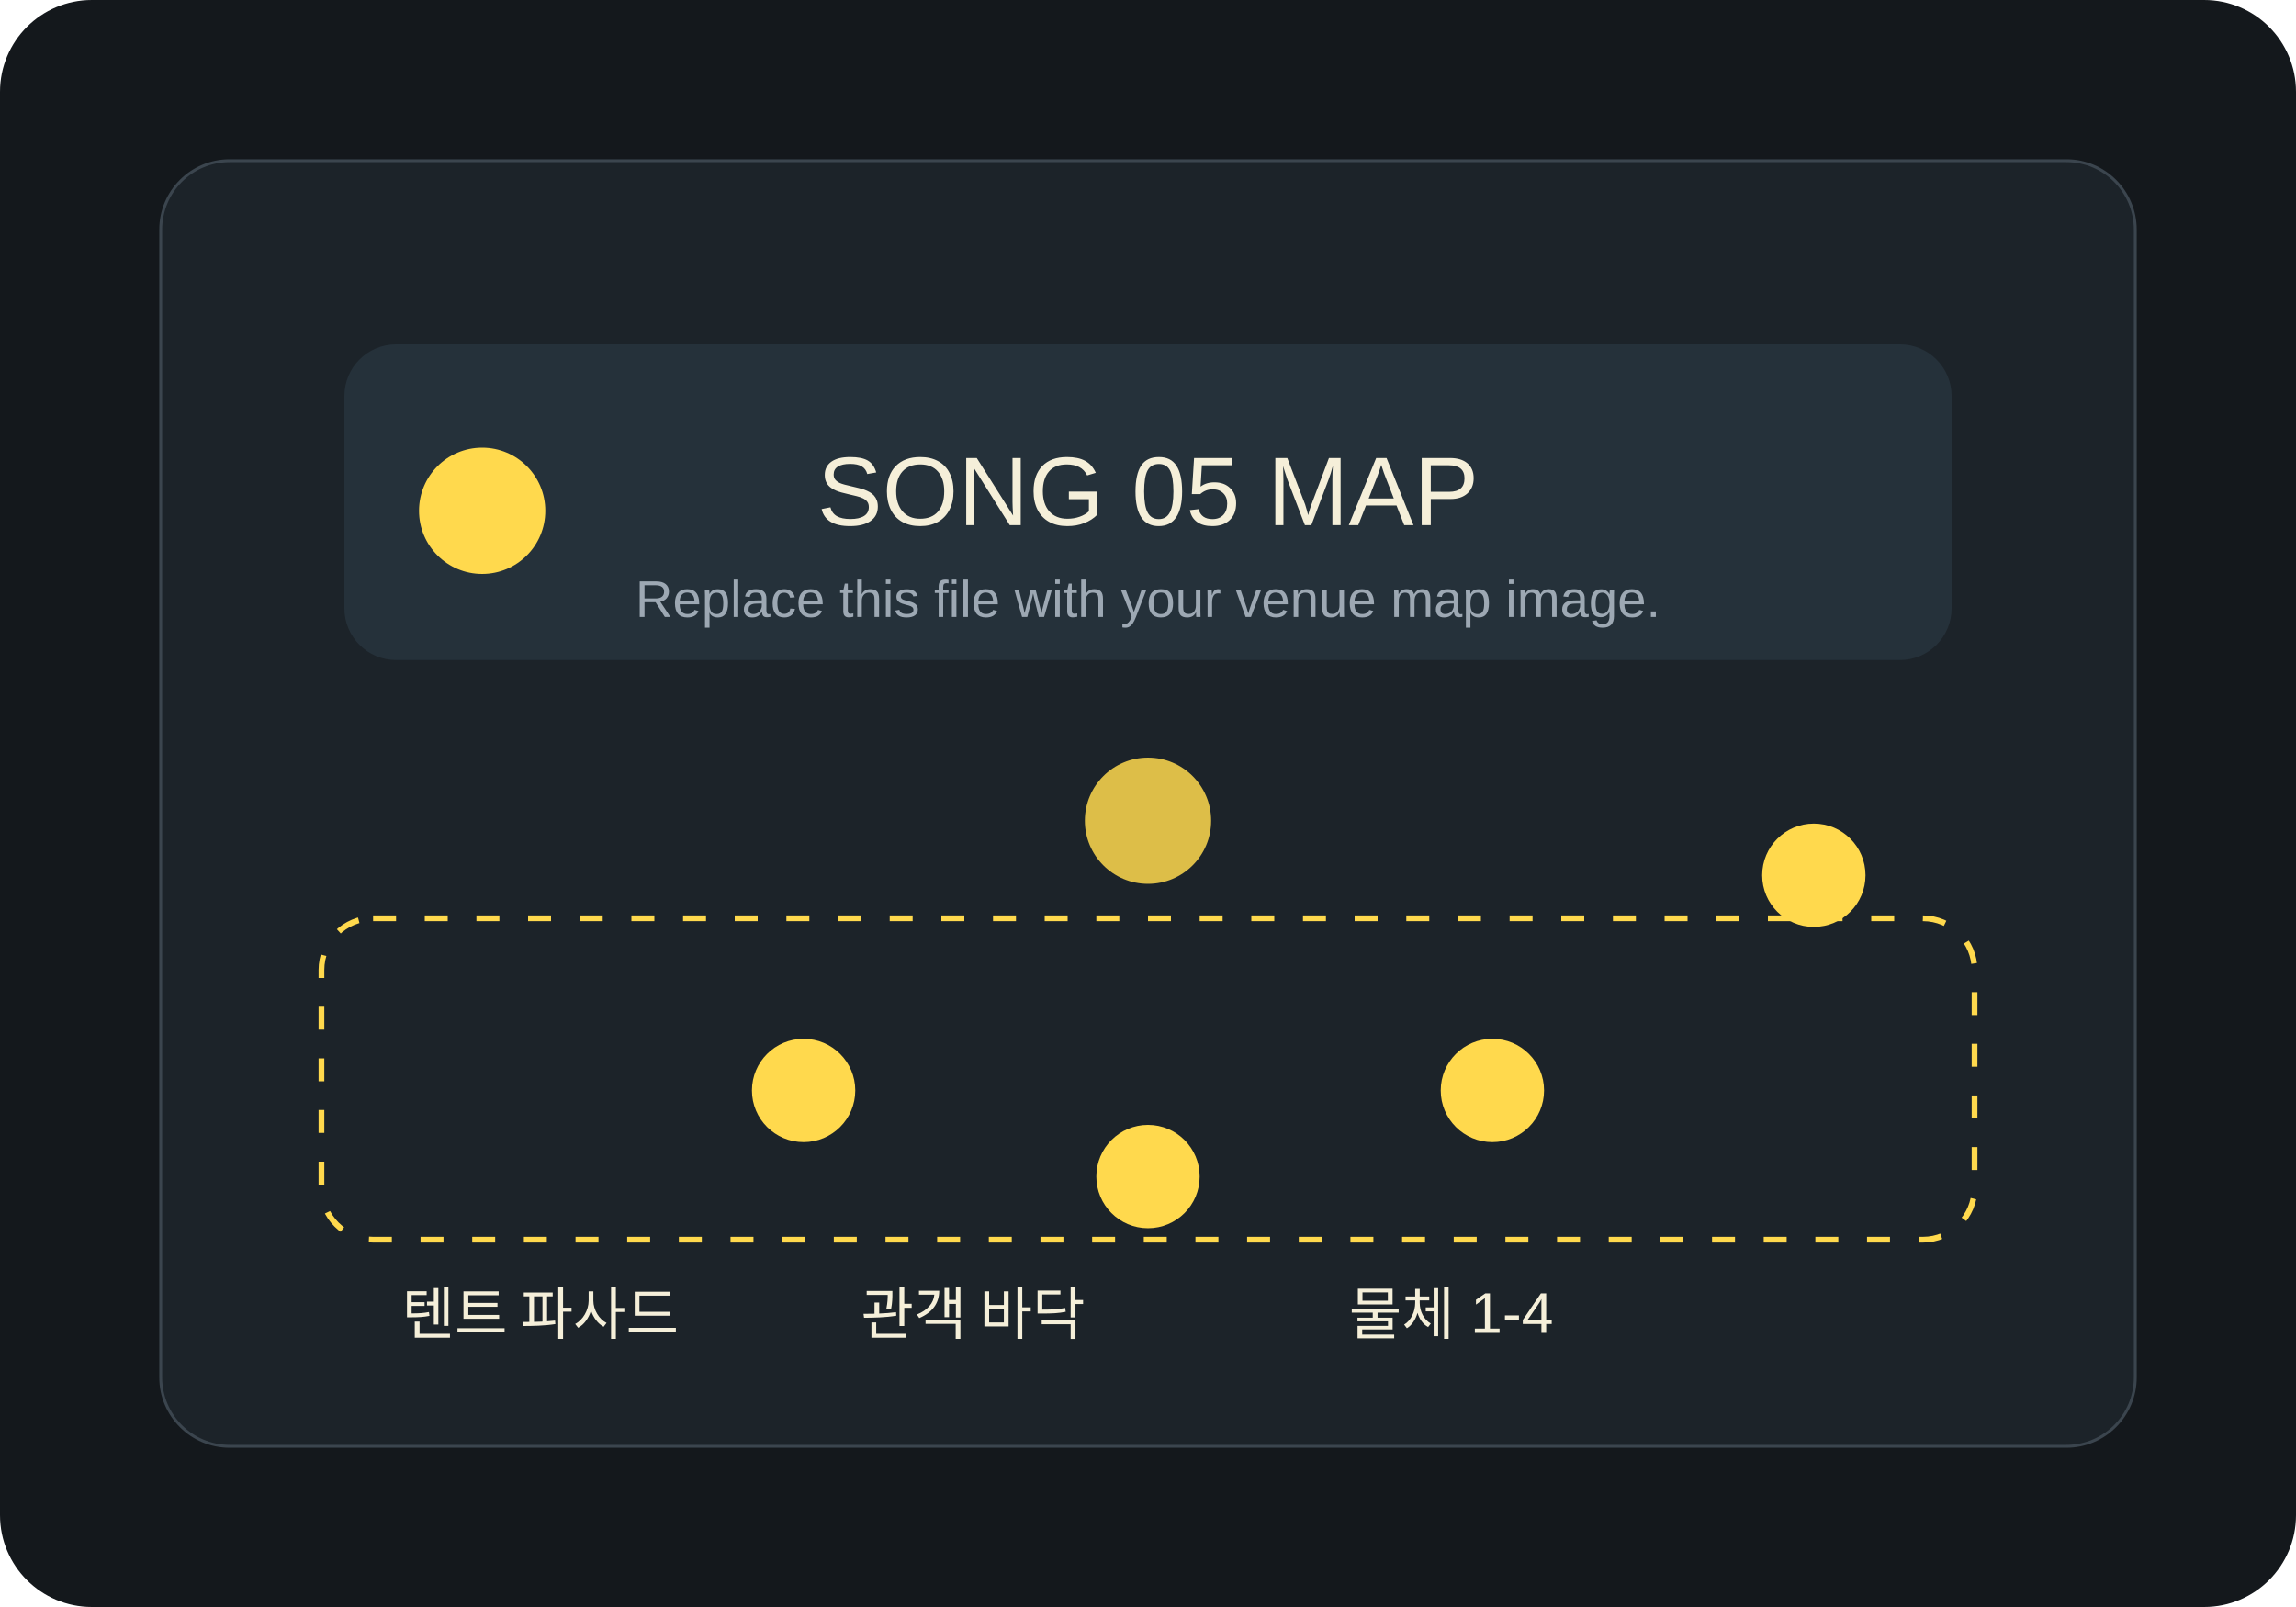
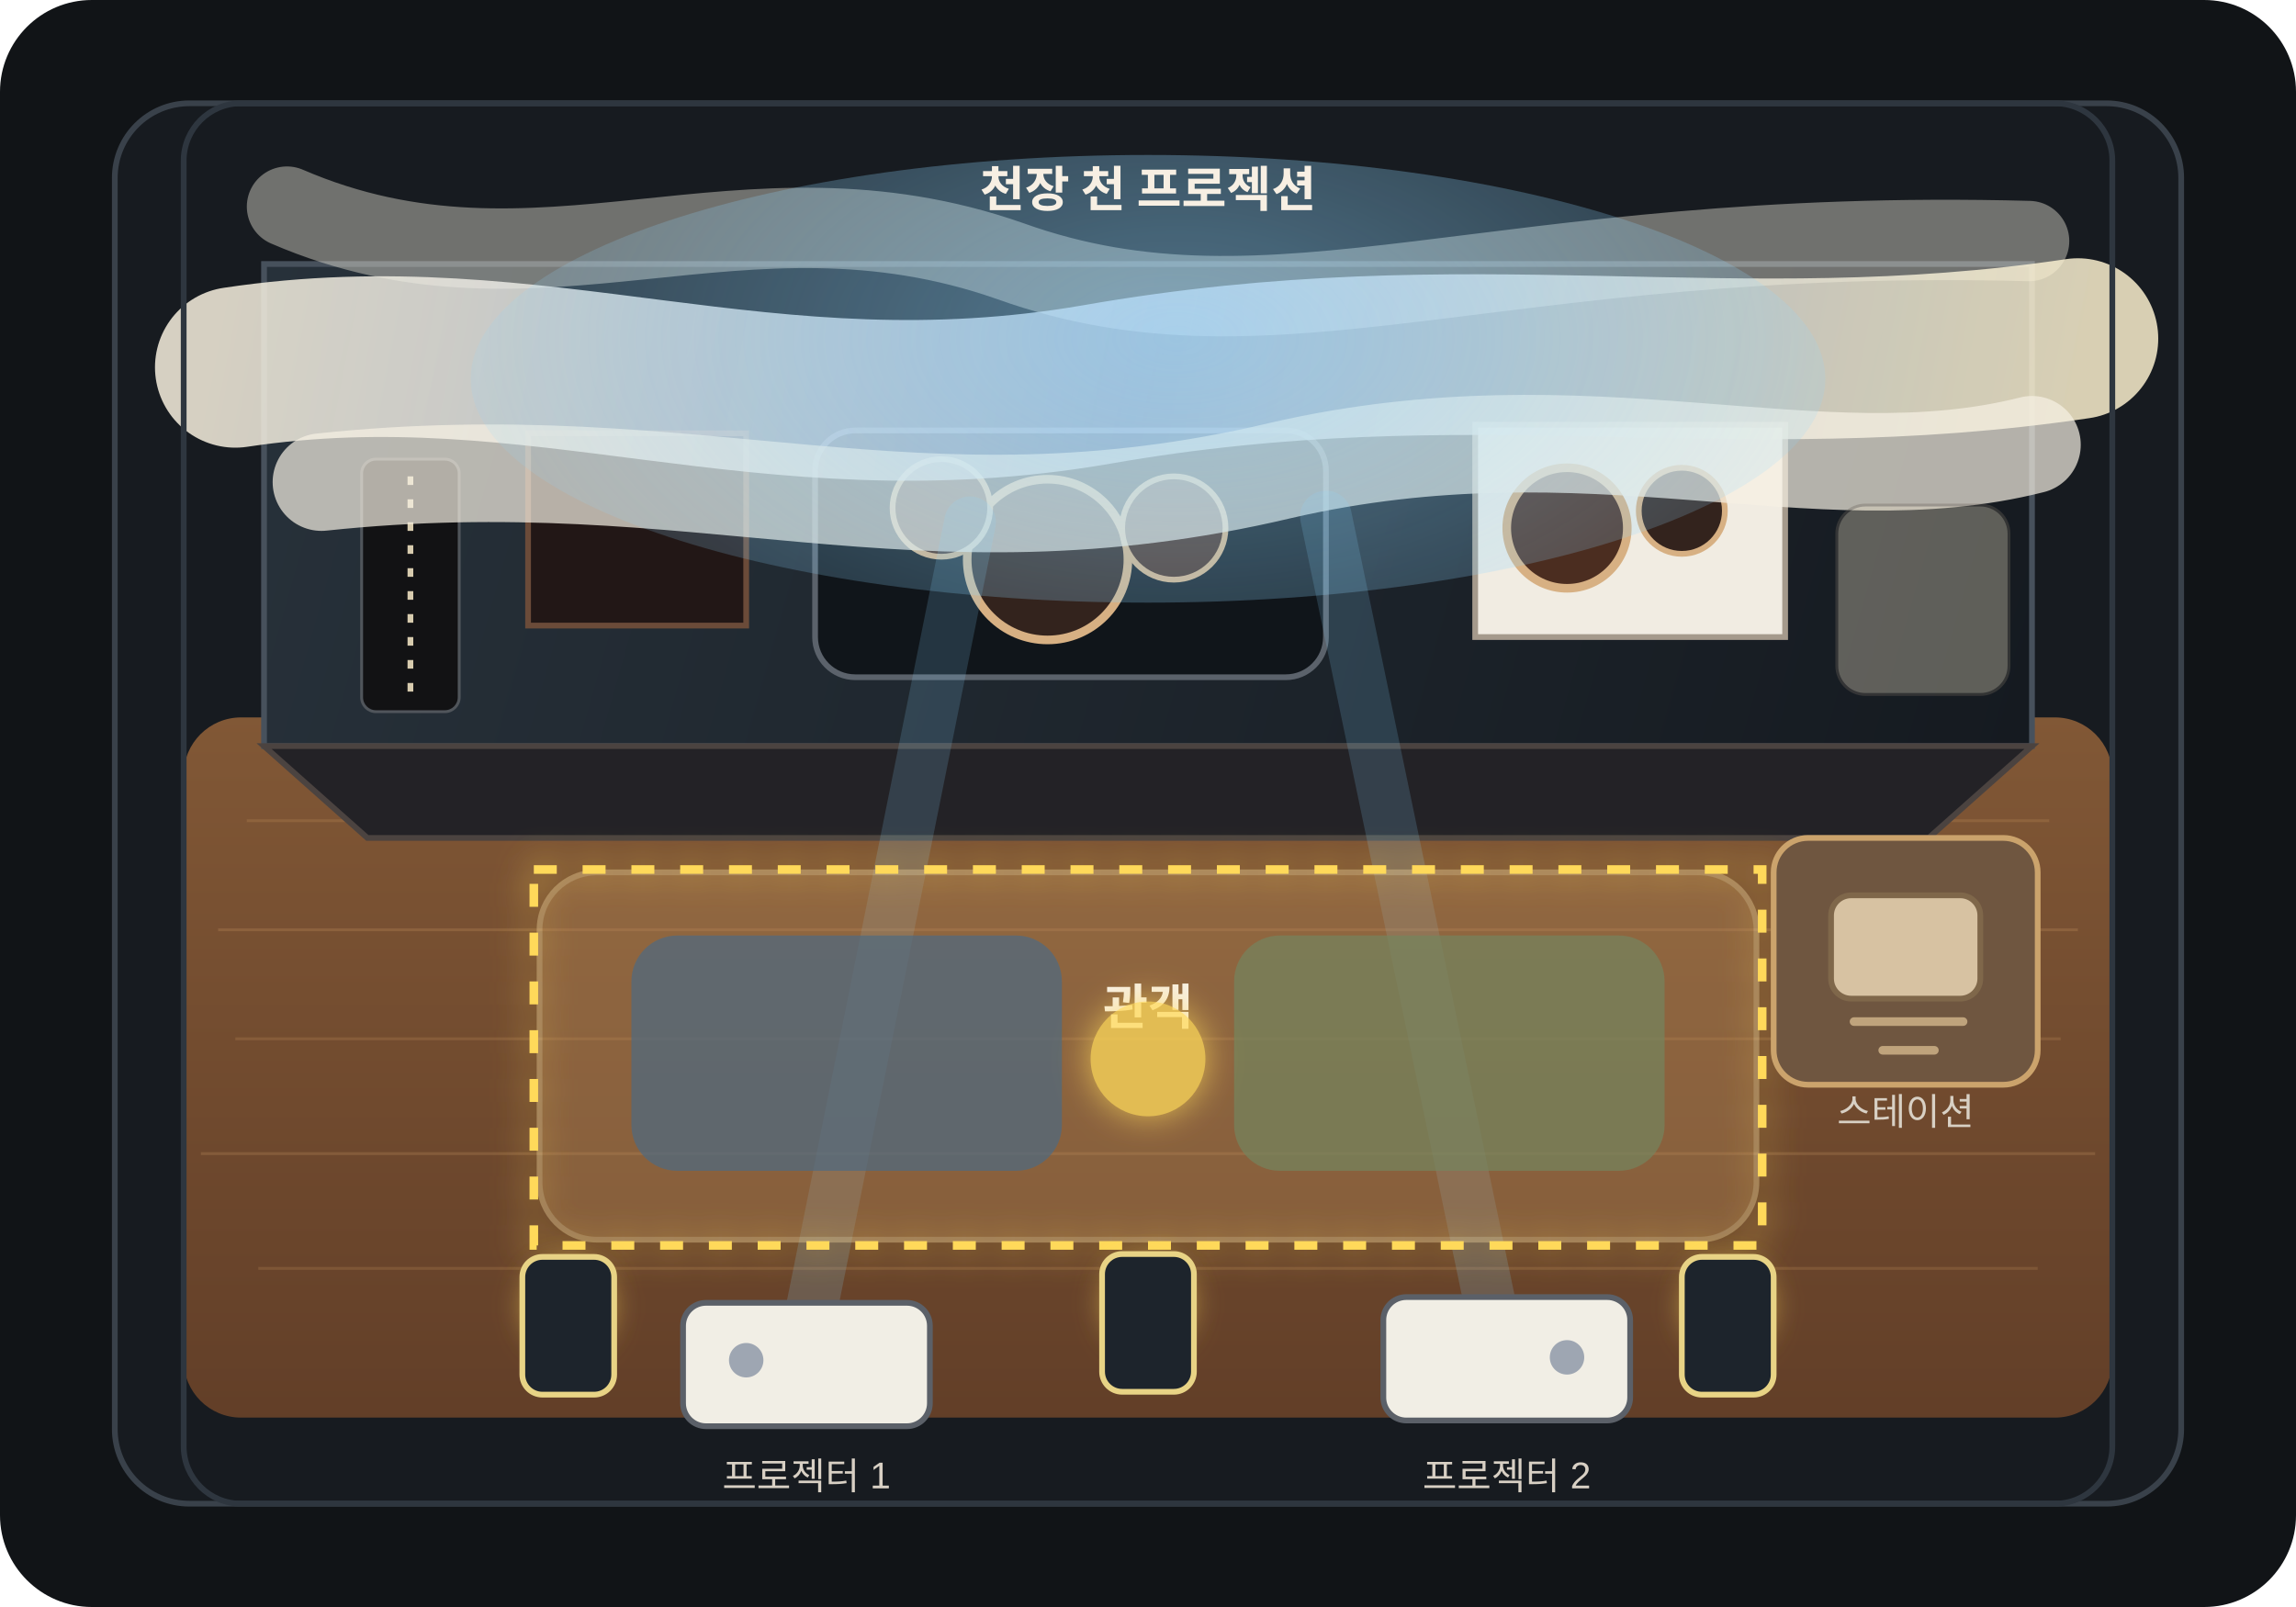
<svg xmlns="http://www.w3.org/2000/svg" viewBox="0 0 800 560" fill="none">
-   <rect width="800" height="560" rx="32" fill="#14181C" />
-   <rect x="56" y="56" width="688" height="448" rx="24" fill="#1C2329" stroke="#3B454E" />
-   <rect x="120" y="120" width="560" height="110" rx="18" fill="#25313A" />
-   <text x="400" y="183" text-anchor="middle" fill="#F5EFD9" font-size="34" font-family="Arial">SONG 05 MAP</text>
-   <text x="400" y="215" text-anchor="middle" fill="#9DA8B3" font-size="18" font-family="Arial">Replace this file with your venue map image.</text>
-   <circle cx="168" cy="178" r="22" fill="#FFD94D" />
-   <circle cx="632" cy="305" r="18" fill="#FFD94D" />
-   <circle cx="280" cy="380" r="18" fill="#FFD94D" />
-   <circle cx="400" cy="410" r="18" fill="#FFD94D" />
-   <circle cx="520" cy="380" r="18" fill="#FFD94D">
-     <animate attributeName="opacity" values="1;0.35;1" dur="1.8s" repeatCount="indefinite" />
+   <defs>
+     <linearGradient id="wood" x1="0" y1="140" x2="0" y2="560" gradientUnits="userSpaceOnUse">
+       <stop stop-color="#8F633C" />
+       <stop offset="1" stop-color="#5A3824" />
+     </linearGradient>
+     <linearGradient id="stage" x1="92" y1="84" x2="708" y2="258" gradientUnits="userSpaceOnUse">
+       <stop stop-color="#27313A" />
+       <stop offset="1" stop-color="#151A20" />
+     </linearGradient>
+     <linearGradient id="fabric" x1="86" y1="54" x2="714" y2="176" gradientUnits="userSpaceOnUse">
+       <stop stop-color="#F8F1DF" stop-opacity="0.96" />
+       <stop offset="0.5" stop-color="#DDEAFF" stop-opacity="0.82" />
+       <stop offset="1" stop-color="#FFF4D2" stop-opacity="0.94" />
+     </linearGradient>
+     <radialGradient id="beamGlow" cx="0" cy="0" r="1" gradientUnits="userSpaceOnUse" gradientTransform="translate(410 118) rotate(90) scale(190 350)">
+       <stop stop-color="#8FD6FF" stop-opacity="0.48" />
+       <stop offset="1" stop-color="#8FD6FF" stop-opacity="0" />
+     </radialGradient>
+     <filter id="softGlow" x="-40%" y="-40%" width="180%" height="180%">
+       <feGaussianBlur stdDeviation="6" result="blur" />
+       <feMerge>
+         <feMergeNode in="blur" />
+         <feMergeNode in="SourceGraphic" />
+       </feMerge>
+     </filter>
+     <style>
+       .label { font-family: Arial, sans-serif; font-size: 17px; font-weight: 700; fill: #F7EFE3; }
+       .small { font-family: Arial, sans-serif; font-size: 13px; fill: #D8D0C4; }
+       .tiny { font-family: Arial, sans-serif; font-size: 11px; fill: #EFE6D8; }
+       .zone { stroke: #FFD95A; stroke-width: 3; stroke-dasharray: 8 9; filter: url(#softGlow); }
+       .candidate { fill: #FFD95A; }
+     </style>
+   </defs>
+   <rect width="800" height="560" rx="32" fill="#111417" />
+   <rect x="40" y="36" width="720" height="488" rx="26" fill="#171B20" stroke="#39414A" stroke-width="2" />
+   <rect x="64" y="250" width="672" height="244" rx="20" fill="url(#wood)" />
+   <g opacity="0.22">
+     <path d="M86 286H714" stroke="#C9975D" />
+     <path d="M76 324H724" stroke="#D2A06A" />
+     <path d="M82 362H718" stroke="#C9975D" />
+     <path d="M70 402H730" stroke="#D2A06A" />
+     <path d="M90 442H710" stroke="#C9975D" />
+   </g>
+   <path d="M92 92H708V260H92V92Z" fill="url(#stage)" stroke="#47515C" stroke-width="2" />
+   <path d="M92 260H708L672 292H128L92 260Z" fill="#232226" stroke="#4B4340" stroke-width="2" />
+   <rect x="284" y="150" width="178" height="86" rx="14" fill="#10151A" stroke="#5B626B" stroke-width="2" />
+   <circle cx="365" cy="195" r="28" fill="#33231D" stroke="#D7B083" stroke-width="3" />
+   <circle cx="409" cy="184" r="18" fill="#4B2D20" stroke="#D7B083" stroke-width="2" />
+   <circle cx="328" cy="177" r="17" fill="#4B2D20" stroke="#D7B083" stroke-width="2" />
+   <path d="M514 148H622V222H514V148Z" fill="#F1ECE2" stroke="#A59A8C" stroke-width="2" />
+   <circle cx="546" cy="184" r="21" fill="#4B2D20" stroke="#D7B083" stroke-width="3" />
+   <circle cx="586" cy="178" r="15" fill="#33231D" stroke="#D7B083" stroke-width="2" />
+   <path d="M184 151H260V218H184V151Z" fill="#221716" stroke="#6B4B39" stroke-width="2" />
+   <rect x="126" y="160" width="34" height="88" rx="5" fill="#121214" stroke="#50555B" />
+   <path d="M143 166V242" stroke="#D7CBAE" stroke-width="2" stroke-dasharray="3 5" />
+   <path d="M100 72C188 110 258 58 352 91C444 124 521 79 707 84" stroke="#EBE7DA" stroke-width="28" stroke-linecap="round" opacity="0.42" />
+   <path d="M82 128C188 112 266 154 382 134C513 111 603 136 724 118" stroke="url(#fabric)" stroke-width="56" stroke-linecap="round" opacity="0.88" />
+   <path d="M112 168C244 154 319 194 446 164C554 139 633 174 708 155" stroke="#F7F1E4" stroke-width="34" stroke-linecap="round" opacity="0.7" />
+   <ellipse cx="400" cy="132" rx="236" ry="78" fill="url(#beamGlow)" />
+   <text x="400" y="72" text-anchor="middle" class="label">천장 천 프로젝션</text>
+   <path d="M280 470L338 182" stroke="#8BD7FF" stroke-width="18" stroke-linecap="round" opacity="0.17" />
+   <path d="M522 468L462 180" stroke="#8BD7FF" stroke-width="18" stroke-linecap="round" opacity="0.17" />
+   <rect x="238" y="454" width="86" height="43" rx="8" fill="#F1EEE5" stroke="#5B6068" stroke-width="2" />
+   <circle cx="260" cy="474" r="6" fill="#9EA6B2" />
+   <rect x="482" y="452" width="86" height="43" rx="8" fill="#F1EEE5" stroke="#5B6068" stroke-width="2" />
+   <circle cx="546" cy="473" r="6" fill="#9EA6B2" />
+   <text x="281" y="519" text-anchor="middle" class="small">프로젝터 1</text>
+   <text x="525" y="519" text-anchor="middle" class="small">프로젝터 2</text>
+   <rect x="188" y="304" width="424" height="128" rx="20" fill="#B68A57" opacity="0.38" stroke="#ECD3A2" stroke-width="2" />
+   <rect x="220" y="326" width="150" height="82" rx="16" fill="#4D6A82" opacity="0.7" />
+   <rect x="430" y="326" width="150" height="82" rx="16" fill="#74845E" opacity="0.7" />
+   <path class="zone" d="M186 303H614V434H186V303Z" fill="none" />
+   <text x="400" y="357" text-anchor="middle" class="label">관객</text>
+   <g filter="url(#softGlow)">
+     <circle class="candidate" cx="198" cy="455" r="13" />
+     <circle class="candidate" cx="602" cy="455" r="13" />
+     <circle class="candidate" cx="400" cy="454" r="13" />
+   </g>
+   <rect x="182" y="438" width="32" height="48" rx="7" fill="#1D242C" stroke="#E8D385" stroke-width="2" />
+   <rect x="586" y="438" width="32" height="48" rx="7" fill="#1D242C" stroke="#E8D385" stroke-width="2" />
+   <rect x="384" y="437" width="32" height="48" rx="7" fill="#1D242C" stroke="#E8D385" stroke-width="2" />
+   <rect x="618" y="292" width="92" height="86" rx="12" fill="#6F5640" stroke="#CBA36C" stroke-width="2" />
+   <rect x="638" y="312" width="52" height="36" rx="7" fill="#D7C2A2" stroke="#7F674A" stroke-width="2" />
+   <path d="M646 356H684" stroke="#BFA37C" stroke-width="3" stroke-linecap="round" />
+   <path d="M656 366H674" stroke="#BFA37C" stroke-width="3" stroke-linecap="round" />
+   <text x="664" y="392" text-anchor="middle" class="small">스테이션</text>
+   <rect x="640" y="176" width="60" height="66" rx="10" fill="#E9DCC4" opacity="0.35" stroke="#6A6258" />
+   <circle cx="400" cy="369" r="20" fill="#FFD95A" opacity="0.75" filter="url(#softGlow)">
+     <animate attributeName="opacity" values="0.8;0.28;0.8" dur="2.4s" repeatCount="indefinite" />
  </circle>
-   <circle cx="400" cy="286" r="22" fill="#FFD94D" opacity="0.85" />
-   <text x="140" y="465" fill="#F5EFD9" font-size="20" font-family="Arial">텐트 파사드</text>
-   <text x="300" y="465" fill="#F5EFD9" font-size="20" font-family="Arial">관객 바닥</text>
-   <text x="470" y="465" fill="#F5EFD9" font-size="20" font-family="Arial">물체 1-4</text>
-   <rect x="112" y="320" width="576" height="112" rx="18" stroke="#FFD94D" stroke-width="2" stroke-dasharray="8 10" />
+   <rect x="64" y="36" width="672" height="488" rx="20" stroke="#2E363F" stroke-width="2" />
</svg>
